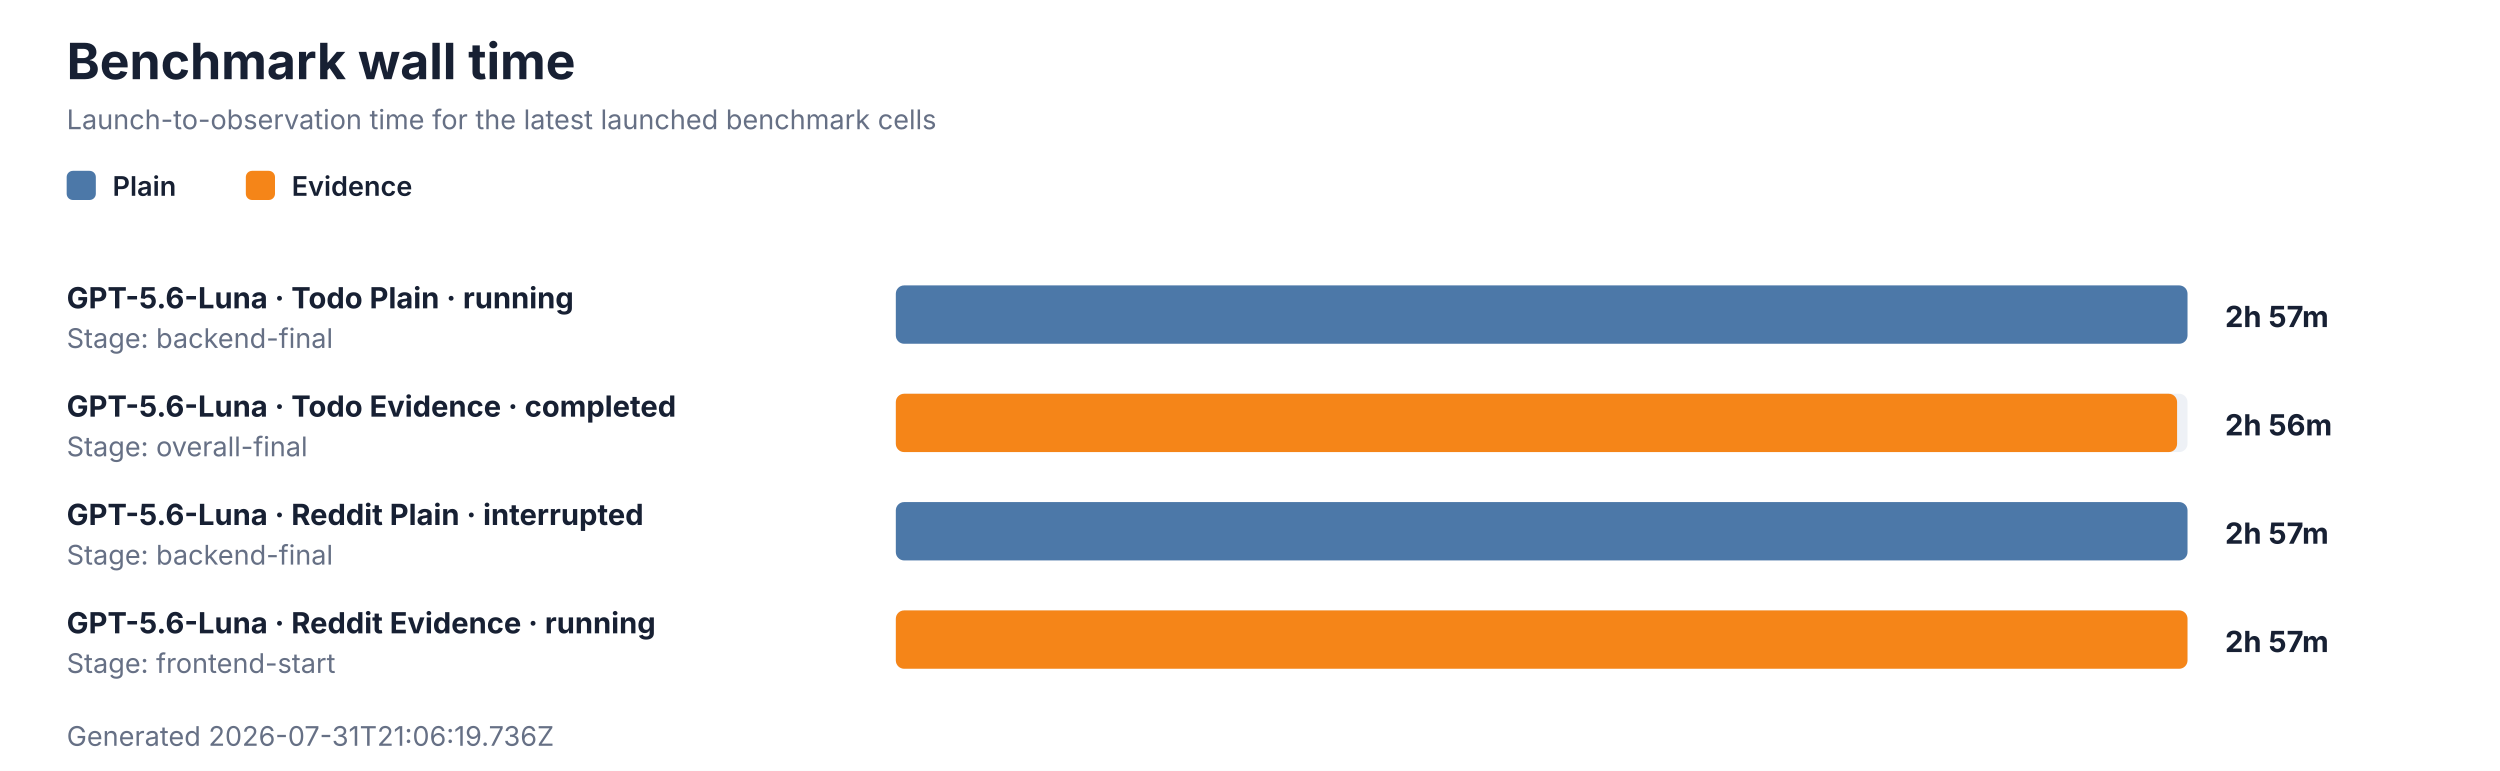
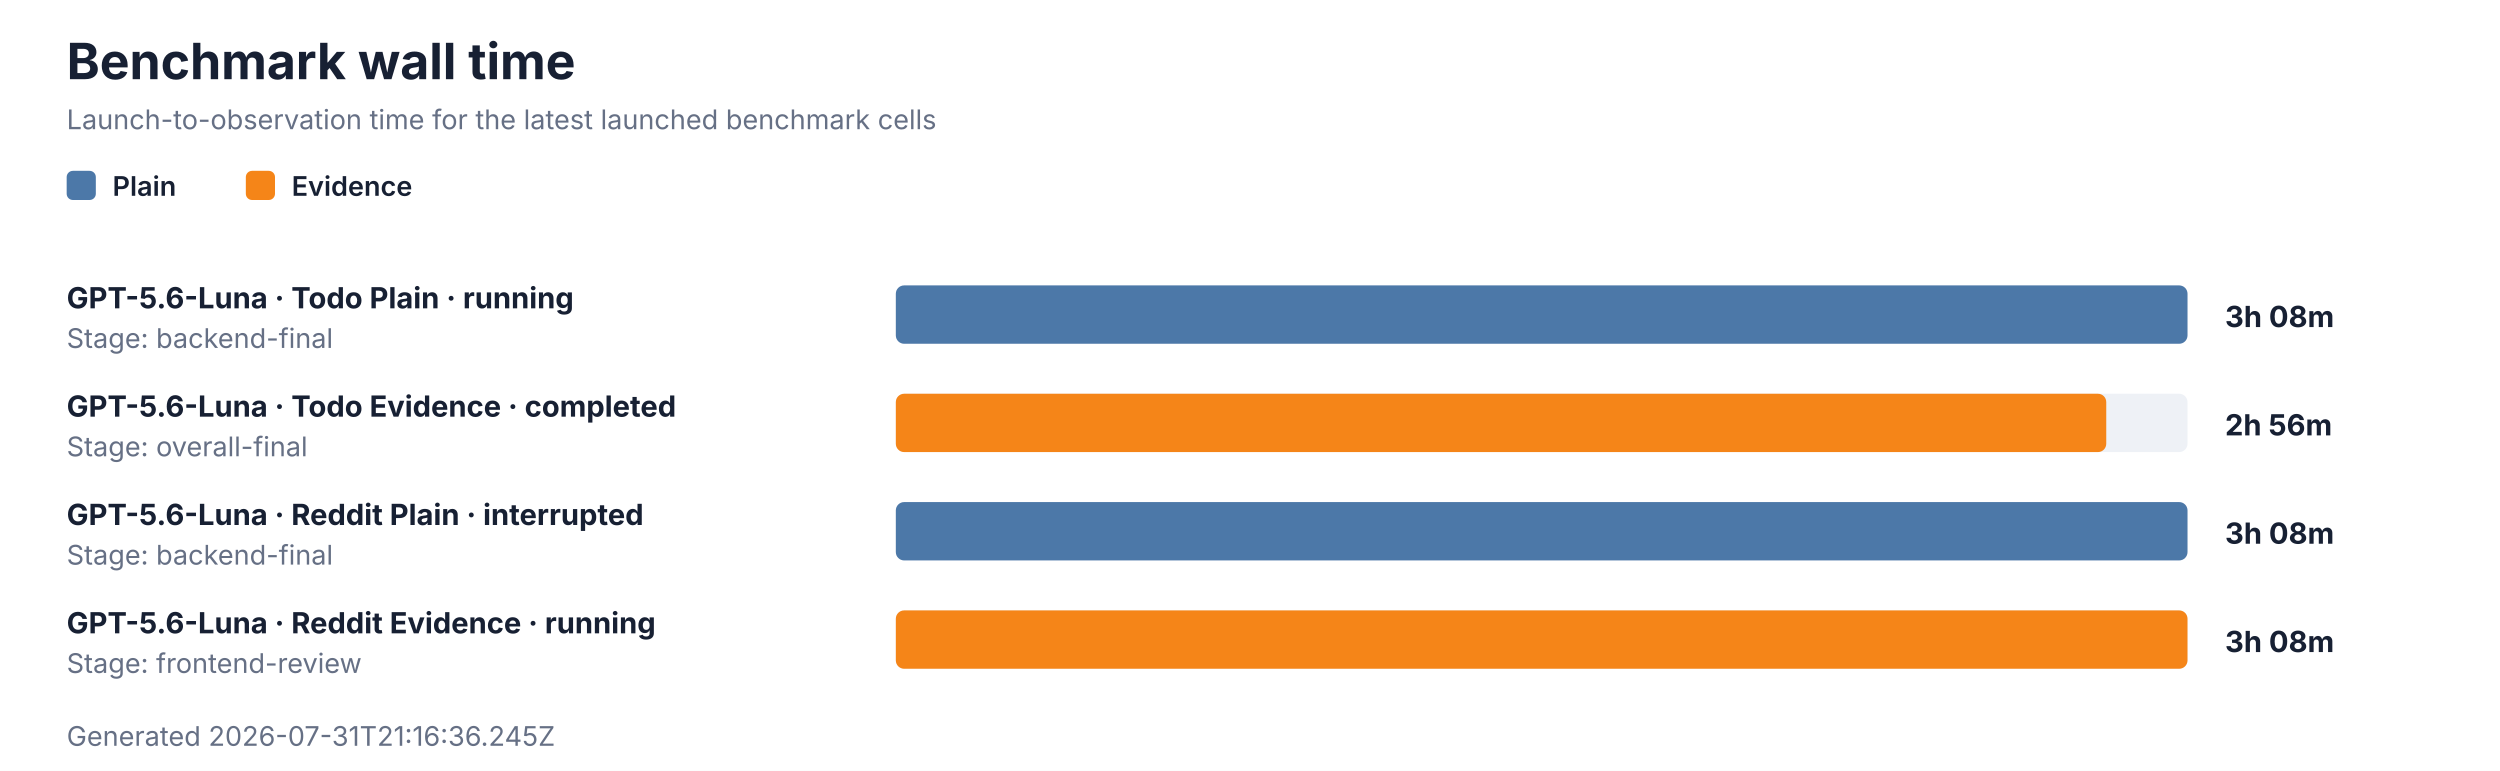
<svg xmlns="http://www.w3.org/2000/svg" role="img" aria-labelledby="title description" viewBox="0 0 1200 370" width="1200" height="370">
  <style>
  text { font-family: Inter, ui-sans-serif, system-ui, -apple-system, BlinkMacSystemFont, 'Segoe UI', sans-serif; fill: #172033; }
  .title { font-size: 24px; font-weight: 700; }
  .subtitle, .stage, .generated { font-size: 13px; fill: #667085; }
  .label { font-size: 14px; font-weight: 650; }
  .value { font-size: 14px; font-weight: 700; }
  .legend { font-size: 13px; font-weight: 600; }
  .empty { font-size: 15px; fill: #667085; }
  .track { fill: #eef1f6; }
</style>
  <rect width="1200" height="370" fill="#ffffff" />
  <text x="32" y="38" class="title">Benchmark wall time</text>
  <text x="32" y="62" class="subtitle">Launch-to-observation time for the latest launched benchmark cells</text>
  <rect x="32" y="82" width="14" height="14" rx="3" fill="#4c78a8" />
  <text x="54" y="94" class="legend">Plain</text>
  <rect x="118" y="82" width="14" height="14" rx="3" fill="#f58518" />
  <text x="140" y="94" class="legend">Evidence</text>
  <text x="32" y="148" class="label">GPT-5.6-Luna · Todo Plain · running</text>
  <text x="32" y="167" class="stage">Stage: backend-final</text>
  <rect x="430" y="137" width="620" height="28" rx="4" class="track" />
  <rect x="430" y="137" width="620" height="28" rx="4" fill="#4c78a8" />
-   <text x="1068" y="157" class="value">2h 57m</text>
+   <text x="1068" y="157" class="value">3h 08m</text>
  <text x="32" y="200" class="label">GPT-5.6-Luna · Todo Evidence · completed</text>
  <text x="32" y="219" class="stage">Stage: overall-final</text>
  <rect x="430" y="189" width="620" height="28" rx="4" class="track" />
-   <rect x="430" y="189" width="615" height="28" rx="4" fill="#f58518" />
+   <rect x="430" y="189" width="581" height="28" rx="4" fill="#f58518" />
  <text x="1068" y="209" class="value">2h 56m</text>
  <text x="32" y="252" class="label">GPT-5.6-Luna · Reddit Plain · interrupted</text>
  <text x="32" y="271" class="stage">Stage: backend-final</text>
  <rect x="430" y="241" width="620" height="28" rx="4" class="track" />
  <rect x="430" y="241" width="620" height="28" rx="4" fill="#4c78a8" />
-   <text x="1068" y="261" class="value">2h 57m</text>
+   <text x="1068" y="261" class="value">3h 08m</text>
  <text x="32" y="304" class="label">GPT-5.6-Luna · Reddit Evidence · running</text>
-   <text x="32" y="323" class="stage">Stage: frontend-start</text>
+   <text x="32" y="323" class="stage">Stage: frontend-review</text>
  <rect x="430" y="293" width="620" height="28" rx="4" class="track" />
  <rect x="430" y="293" width="620" height="28" rx="4" fill="#f58518" />
-   <text x="1068" y="313" class="value">2h 57m</text>
-   <text x="32" y="358" class="generated">Generated 2026-07-31T21:06:19.736Z</text>
+   <text x="1068" y="313" class="value">3h 08m</text>
+   <text x="32" y="358" class="generated">Generated 2026-07-31T21:16:36.245Z</text>
</svg>
